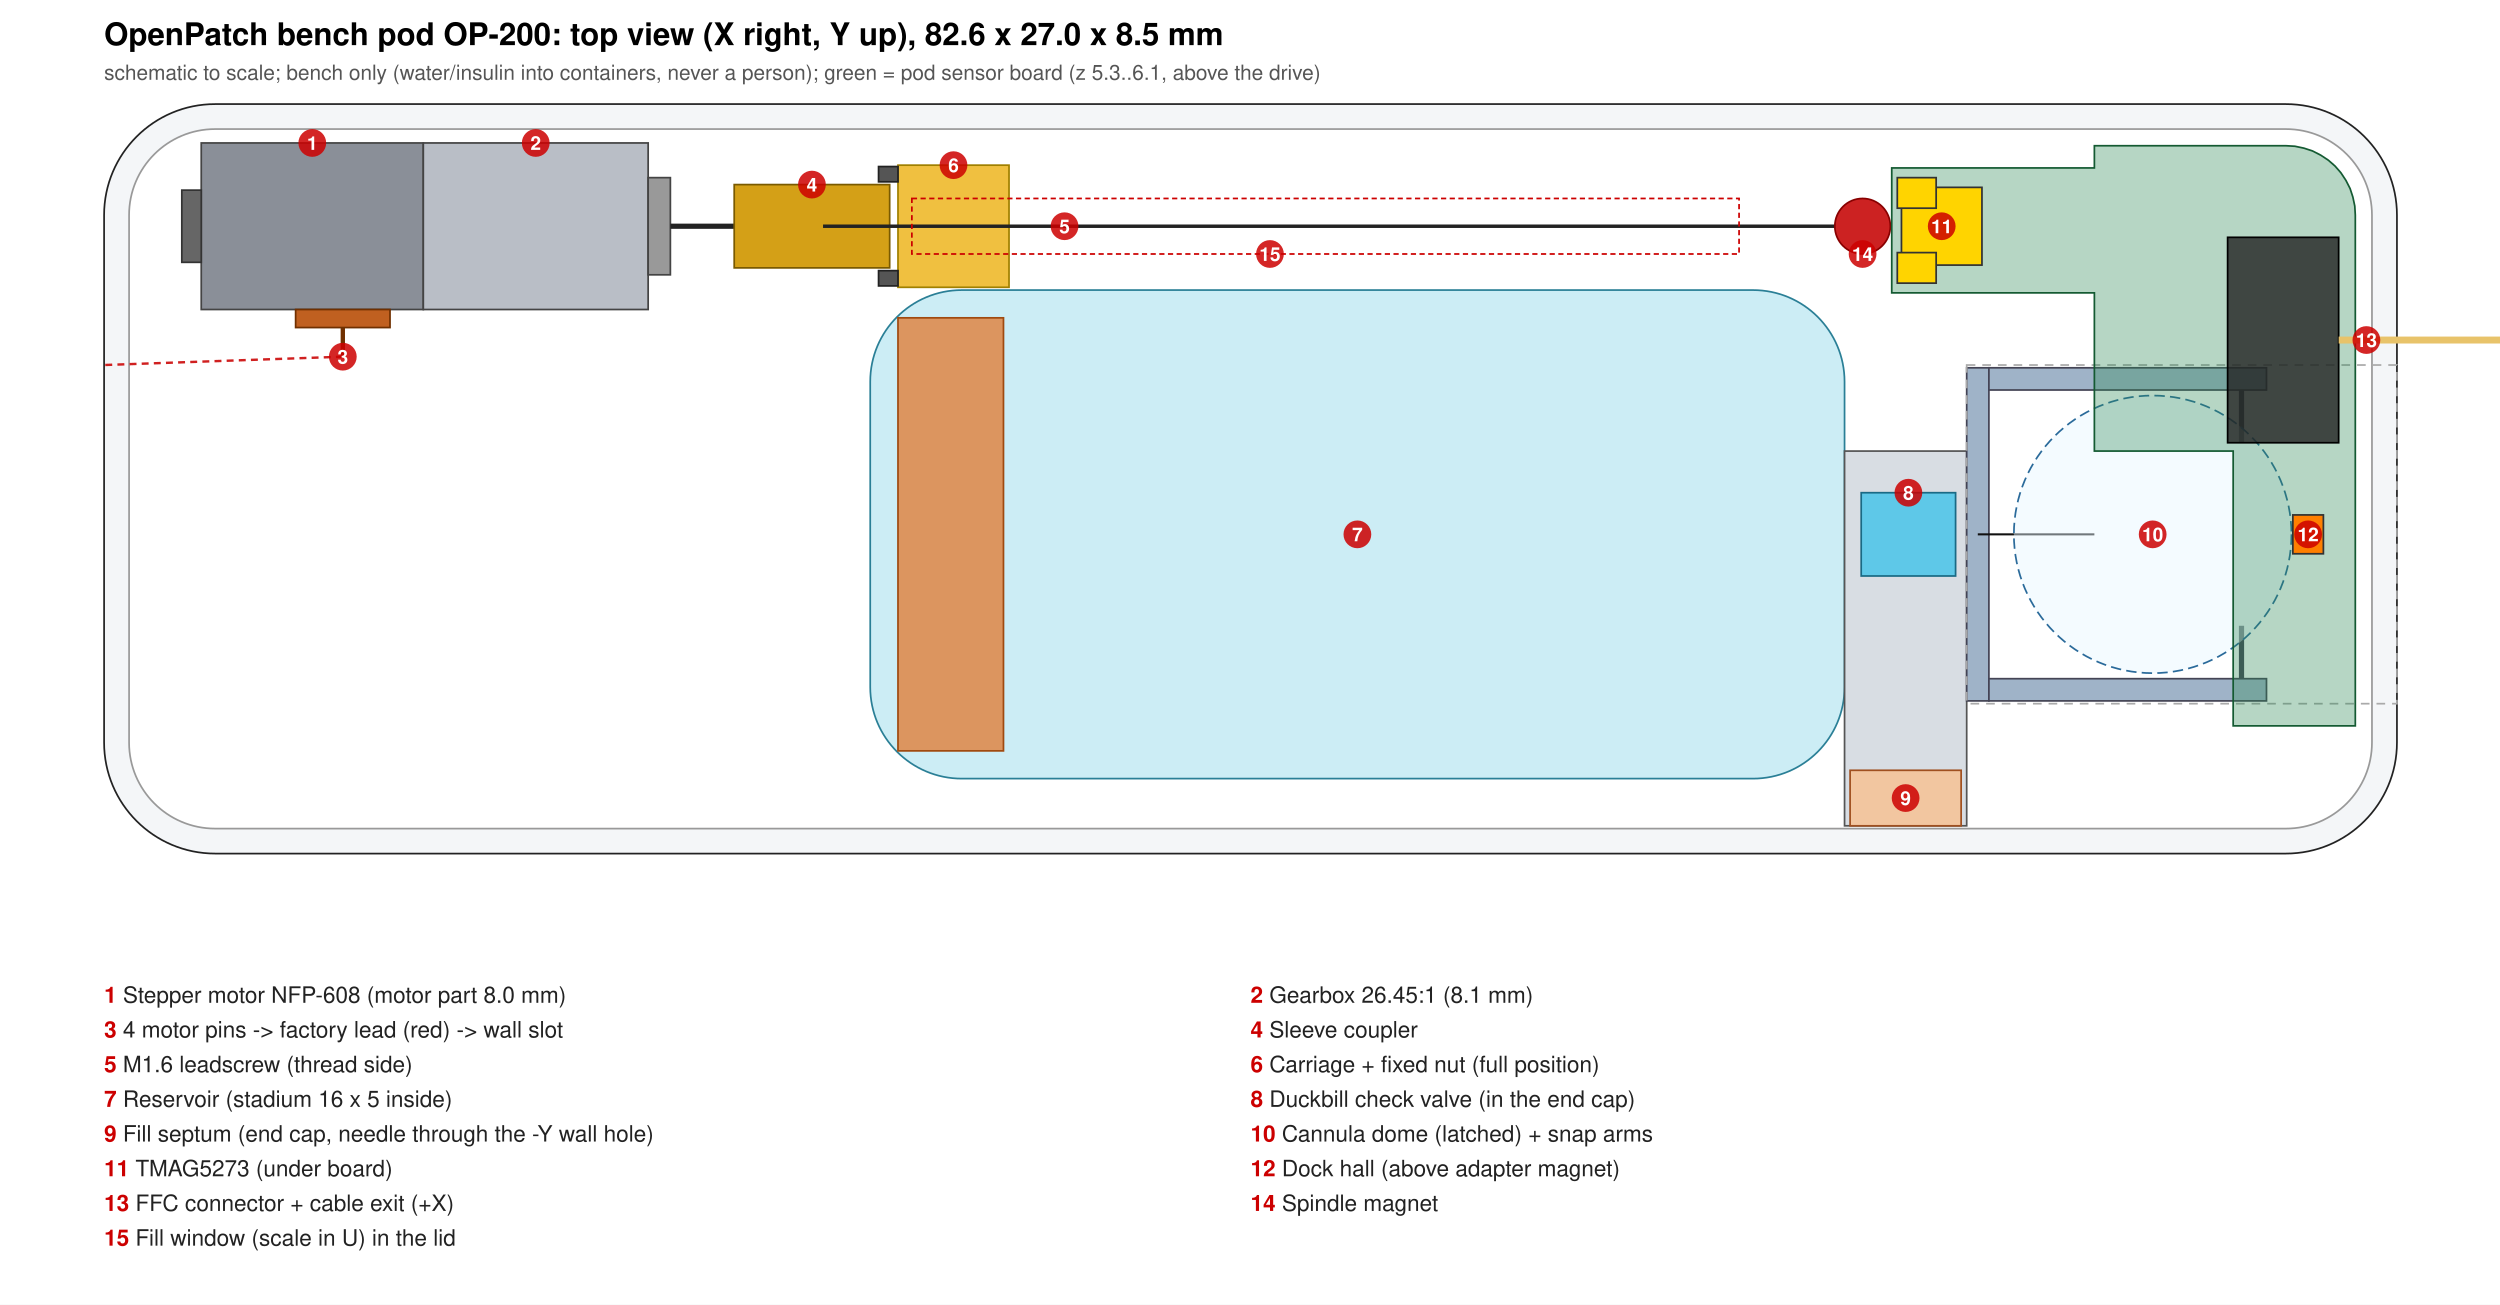
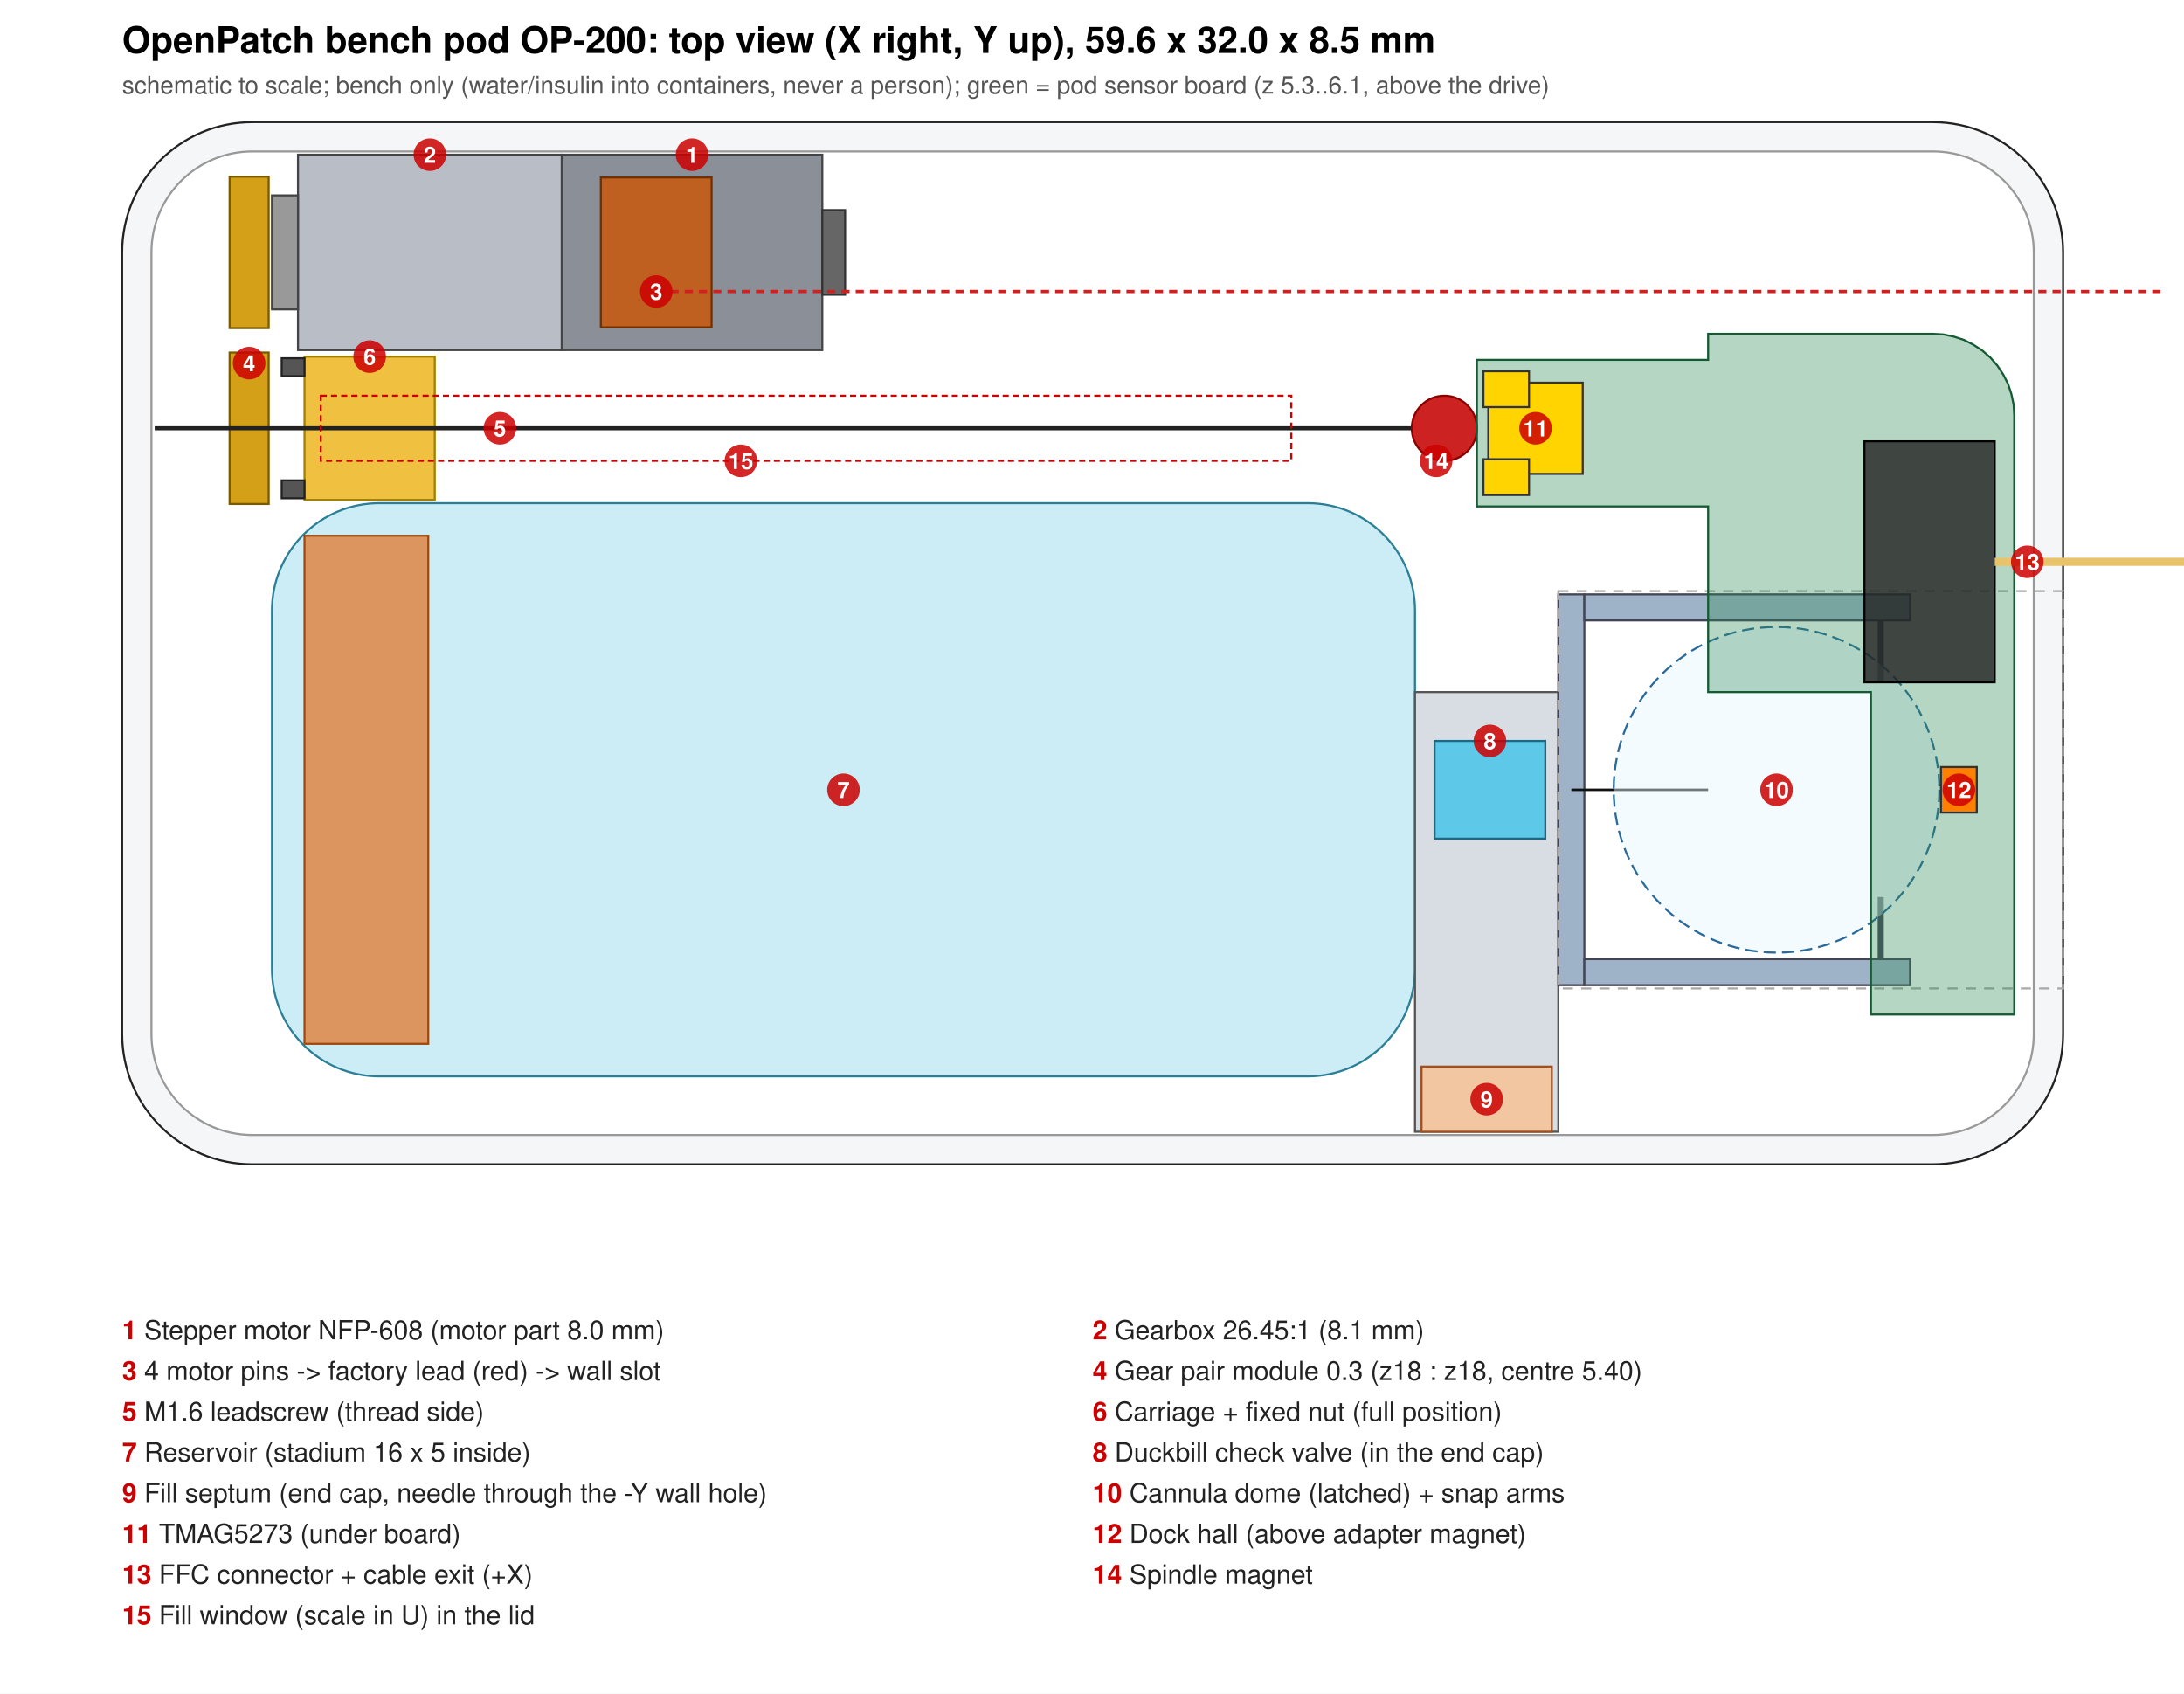
- <svg xmlns="http://www.w3.org/2000/svg" width="1441" height="752" viewBox="0 0 1441 752" font-family="Helvetica,Arial,sans-serif">
+ <svg xmlns="http://www.w3.org/2000/svg" width="1073" height="832" viewBox="0 0 1073 832" font-family="Helvetica,Arial,sans-serif">
  <rect width="100%" height="100%" fill="#ffffff" />
-   <text x="60" y="26" font-size="18" font-weight="bold">OpenPatch bench pod OP-200: top view (X right, Y up), 82.6 x 27.0 x 8.5 mm</text>
+   <text x="60" y="26" font-size="18" font-weight="bold">OpenPatch bench pod OP-200: top view (X right, Y up), 59.6 x 32.0 x 8.5 mm</text>
  <text x="60" y="46" font-size="12" fill="#555">schematic to scale; bench only (water/insulin into containers, never a person); green = pod sensor board (z 5.3..6.1, above the drive)</text>
-   <rect x="60.0" y="60.0" width="1321.6" height="432.0" rx="64.0" fill="#f4f6f8" fill-opacity="1.0" stroke="#222" stroke-width="1" />
-   <rect x="74.4" y="74.4" width="1292.8" height="403.2" rx="49.6" fill="#ffffff" fill-opacity="1.0" stroke="#999" stroke-width="1" />
-   <rect x="501.6" y="167.2" width="561.6" height="281.6" rx="52.8" fill="#bfe8f2" fill-opacity="0.8" stroke="#2a7f96" stroke-width="1" />
-   <rect x="517.6" y="183.2" width="60.8" height="249.6" rx="0.0" fill="#e0803a" fill-opacity="0.8" stroke="#a04a10" stroke-width="1" />
-   <rect x="517.6" y="95.2" width="64.0" height="70.4" rx="0.0" fill="#f0c040" fill-opacity="1.0" stroke="#a08000" stroke-width="1" />
-   <rect x="116.0" y="82.4" width="128.0" height="96.0" rx="0.0" fill="#8a8f98" fill-opacity="1.0" stroke="#444" stroke-width="1" />
-   <rect x="244.0" y="82.4" width="129.6" height="96.0" rx="0.0" fill="#b9bec6" fill-opacity="1.0" stroke="#444" stroke-width="1" />
-   <rect x="104.8" y="109.6" width="11.2" height="41.6" rx="0.0" fill="#666" fill-opacity="1.0" stroke="#333" stroke-width="1" />
-   <rect x="373.6" y="102.4" width="12.8" height="56.0" rx="0.0" fill="#999" fill-opacity="1.0" stroke="#444" stroke-width="1" />
-   <line x1="386.4" y1="130.4" x2="471.2" y2="130.4" stroke="#222" stroke-width="3" />
-   <rect x="423.2" y="106.4" width="89.6" height="48.0" rx="0.0" fill="#d4a017" fill-opacity="1.0" stroke="#7a5a00" stroke-width="1" />
-   <line x1="474.4" y1="130.4" x2="1065.6" y2="130.4" stroke="#222" stroke-width="2" />
-   <rect x="170.4" y="178.4" width="54.4" height="10.4" rx="0.0" fill="#c06020" fill-opacity="1.0" stroke="#703000" stroke-width="1" />
-   <line x1="197.6" y1="188.8" x2="197.6" y2="205.6" stroke="#703000" stroke-width="2.5" />
-   <line x1="197.6" y1="205.6" x2="60.0" y2="210.4" stroke="#d02020" stroke-width="1.4" stroke-dasharray="4,3" />
-   <rect x="506.4" y="96.0" width="11.2" height="8.8" rx="0.0" fill="#555" fill-opacity="1.0" stroke="#222" stroke-width="1" />
-   <rect x="506.4" y="156.0" width="11.2" height="8.8" rx="0.0" fill="#555" fill-opacity="1.0" stroke="#222" stroke-width="1" />
-   <circle cx="1073.6" cy="130.4" r="16.0" fill="#cc2222" fill-opacity="1.0" stroke="#880000" stroke-width="1" />
-   <rect x="1063.2" y="260.0" width="70.4" height="216.0" rx="0.0" fill="#d8dde3" fill-opacity="1.0" stroke="#555" stroke-width="1" />
-   <rect x="1133.6" y="212.0" width="12.8" height="192.0" rx="0.0" fill="#9fb3c8" fill-opacity="1.0" stroke="#445" stroke-width="1" />
-   <rect x="1066.4" y="444.0" width="64.0" height="32.0" rx="0.0" fill="#f2c6a0" fill-opacity="1.0" stroke="#a05020" stroke-width="1" />
-   <rect x="1072.8" y="284.0" width="54.4" height="48.0" rx="0.0" fill="#5ec8e8" fill-opacity="1.0" stroke="#1a6a85" stroke-width="1" />
-   <line x1="1140.0" y1="308.0" x2="1207.2" y2="308.0" stroke="#111" stroke-width="1.2" />
-   <rect x="1133.6" y="210.4" width="248.0" height="195.2" rx="0.0" fill="#ffffff" fill-opacity="0.0" stroke="#aaa" stroke-width="1" stroke-dasharray="5,4" />
-   <rect x="1146.4" y="391.2" width="160.0" height="12.8" rx="0.0" fill="#9fb3c8" fill-opacity="1.0" stroke="#445" stroke-width="1" />
-   <line x1="1292.0" y1="360.7" x2="1292.0" y2="391.2" stroke="#445" stroke-width="3" />
-   <rect x="1146.4" y="212.0" width="160.0" height="12.8" rx="0.0" fill="#9fb3c8" fill-opacity="1.0" stroke="#445" stroke-width="1" />
-   <line x1="1292.0" y1="255.3" x2="1292.0" y2="224.8" stroke="#445" stroke-width="3" />
-   <circle cx="1240.8" cy="308.0" r="80.0" fill="#e8f6ff" fill-opacity="0.45" stroke="#2a6a9a" stroke-width="1" stroke-dasharray="6,3" />
-   <polygon points="1090.4,168.8 1207.2,168.8 1207.2,260.0 1287.2,260.0 1287.2,418.4 1357.6,418.4 1357.6,260.0 1357.6,124.0 1357.3,118.8 1356.2,113.6 1354.6,108.7 1352.2,104.0 1349.3,99.6 1345.9,95.7 1342.0,92.3 1337.6,89.4 1332.9,87.0 1328.0,85.4 1322.8,84.3 1317.6,84.0 1207.2,84.0 1207.2,96.8 1090.4,96.8" fill="#2e8b57" fill-opacity="0.35" stroke="#145a32" stroke-width="1" />
-   <rect x="1096.0" y="108.0" width="46.4" height="44.8" rx="0.0" fill="#ffd400" fill-opacity="1.0" stroke="#333" stroke-width="1" />
-   <rect x="1093.6" y="145.6" width="22.4" height="17.6" rx="0.0" fill="#ffd400" fill-opacity="1.0" stroke="#333" stroke-width="1" />
-   <rect x="1093.6" y="102.4" width="22.4" height="17.6" rx="0.0" fill="#ffd400" fill-opacity="1.0" stroke="#333" stroke-width="1" />
-   <rect x="1321.6" y="296.8" width="17.6" height="22.4" rx="0.0" fill="#ff7f00" fill-opacity="1.0" stroke="#333" stroke-width="1" />
-   <rect x="1284.0" y="136.8" width="64.0" height="118.4" rx="0.0" fill="#222" fill-opacity="0.8" stroke="#000" stroke-width="1" />
-   <line x1="1348.0" y1="196.0" x2="1445.6" y2="196.0" stroke="#e8c36a" stroke-width="4" />
-   <rect x="525.6" y="114.4" width="476.8" height="32.0" rx="0.0" fill="#ffffff" fill-opacity="0.0" stroke="#c00" stroke-width="1" stroke-dasharray="3,2" />
-   <circle cx="180.0" cy="82.4" r="8" fill="#c00" fill-opacity="0.85" />
-   <text x="180.0" y="86.4" font-size="11" fill="#fff" text-anchor="middle" font-weight="bold">1</text>
-   <text x="60.0" y="578" font-size="13" fill="#222">
+   <rect x="60.0" y="60.0" width="953.6" height="512.0" rx="64.0" fill="#f4f6f8" fill-opacity="1.0" stroke="#222" stroke-width="1" />
+   <rect x="74.4" y="74.4" width="924.8" height="483.2" rx="49.6" fill="#ffffff" fill-opacity="1.0" stroke="#999" stroke-width="1" />
+   <rect x="133.6" y="247.2" width="561.6" height="281.6" rx="52.8" fill="#bfe8f2" fill-opacity="0.8" stroke="#2a7f96" stroke-width="1" />
+   <rect x="149.6" y="263.2" width="60.8" height="249.6" rx="0.0" fill="#e0803a" fill-opacity="0.8" stroke="#a04a10" stroke-width="1" />
+   <rect x="149.6" y="175.2" width="64.0" height="70.4" rx="0.0" fill="#f0c040" fill-opacity="1.0" stroke="#a08000" stroke-width="1" />
+   <rect x="146.4" y="76.0" width="129.6" height="96.0" rx="0.0" fill="#b9bec6" fill-opacity="1.0" stroke="#444" stroke-width="1" />
+   <rect x="276.0" y="76.0" width="128.0" height="96.0" rx="0.0" fill="#8a8f98" fill-opacity="1.0" stroke="#444" stroke-width="1" />
+   <rect x="404.0" y="103.2" width="11.2" height="41.6" rx="0.0" fill="#666" fill-opacity="1.0" stroke="#333" stroke-width="1" />
+   <rect x="133.6" y="96.0" width="12.8" height="56.0" rx="0.0" fill="#999" fill-opacity="1.0" stroke="#444" stroke-width="1" />
+   <rect x="112.8" y="173.2" width="19.2" height="74.4" rx="0.0" fill="#d4a017" fill-opacity="1.0" stroke="#7a5a00" stroke-width="1" />
+   <rect x="112.8" y="86.8" width="19.2" height="74.4" rx="0.0" fill="#d4a017" fill-opacity="1.0" stroke="#7a5a00" stroke-width="1" />
+   <line x1="76.0" y1="210.4" x2="697.6" y2="210.4" stroke="#222" stroke-width="2" />
+   <rect x="295.2" y="87.2" width="54.4" height="73.6" rx="0.0" fill="#c06020" fill-opacity="1.0" stroke="#703000" stroke-width="1" />
+   <line x1="322.4" y1="143.2" x2="1061.6" y2="143.2" stroke="#d02020" stroke-width="1.6" stroke-dasharray="4,3" />
+   <rect x="138.4" y="176.0" width="11.2" height="8.8" rx="0.0" fill="#555" fill-opacity="1.0" stroke="#222" stroke-width="1" />
+   <rect x="138.4" y="236.0" width="11.2" height="8.8" rx="0.0" fill="#555" fill-opacity="1.0" stroke="#222" stroke-width="1" />
+   <circle cx="709.6" cy="210.4" r="16.0" fill="#cc2222" fill-opacity="1.0" stroke="#880000" stroke-width="1" />
+   <rect x="695.2" y="340.0" width="70.4" height="216.0" rx="0.0" fill="#d8dde3" fill-opacity="1.0" stroke="#555" stroke-width="1" />
+   <rect x="765.6" y="292.0" width="12.8" height="192.0" rx="0.0" fill="#9fb3c8" fill-opacity="1.0" stroke="#445" stroke-width="1" />
+   <rect x="698.4" y="524.0" width="64.0" height="32.0" rx="0.0" fill="#f2c6a0" fill-opacity="1.0" stroke="#a05020" stroke-width="1" />
+   <rect x="704.8" y="364.0" width="54.4" height="48.0" rx="0.0" fill="#5ec8e8" fill-opacity="1.0" stroke="#1a6a85" stroke-width="1" />
+   <line x1="772.0" y1="388.0" x2="839.2" y2="388.0" stroke="#111" stroke-width="1.2" />
+   <rect x="765.6" y="290.4" width="248.0" height="195.2" rx="0.0" fill="#ffffff" fill-opacity="0.0" stroke="#aaa" stroke-width="1" stroke-dasharray="5,4" />
+   <rect x="778.4" y="471.2" width="160.0" height="12.8" rx="0.0" fill="#9fb3c8" fill-opacity="1.0" stroke="#445" stroke-width="1" />
+   <line x1="924.0" y1="440.7" x2="924.0" y2="471.2" stroke="#445" stroke-width="3" />
+   <rect x="778.4" y="292.0" width="160.0" height="12.8" rx="0.0" fill="#9fb3c8" fill-opacity="1.0" stroke="#445" stroke-width="1" />
+   <line x1="924.0" y1="335.3" x2="924.0" y2="304.8" stroke="#445" stroke-width="3" />
+   <circle cx="872.8" cy="388.0" r="80.0" fill="#e8f6ff" fill-opacity="0.45" stroke="#2a6a9a" stroke-width="1" stroke-dasharray="6,3" />
+   <polygon points="725.6,248.8 839.2,248.8 839.2,340.0 919.2,340.0 919.2,498.4 989.6,498.4 989.6,340.0 989.6,204.0 989.3,198.8 988.2,193.6 986.6,188.7 984.2,184.0 981.3,179.6 977.9,175.7 974.0,172.3 969.6,169.4 964.9,167.0 960.0,165.4 954.8,164.3 949.6,164.0 839.2,164.0 839.2,176.8 725.6,176.8" fill="#2e8b57" fill-opacity="0.35" stroke="#145a32" stroke-width="1" />
+   <rect x="731.2" y="188.0" width="46.4" height="44.8" rx="0.0" fill="#ffd400" fill-opacity="1.0" stroke="#333" stroke-width="1" />
+   <rect x="728.8" y="225.6" width="22.4" height="17.6" rx="0.0" fill="#ffd400" fill-opacity="1.0" stroke="#333" stroke-width="1" />
+   <rect x="728.8" y="182.4" width="22.4" height="17.6" rx="0.0" fill="#ffd400" fill-opacity="1.0" stroke="#333" stroke-width="1" />
+   <rect x="953.6" y="376.8" width="17.6" height="22.4" rx="0.0" fill="#ff7f00" fill-opacity="1.0" stroke="#333" stroke-width="1" />
+   <rect x="916.0" y="216.8" width="64.0" height="118.4" rx="0.0" fill="#222" fill-opacity="0.8" stroke="#000" stroke-width="1" />
+   <line x1="980.0" y1="276.0" x2="1077.6" y2="276.0" stroke="#e8c36a" stroke-width="4" />
+   <rect x="157.6" y="194.4" width="476.8" height="32.0" rx="0.0" fill="#ffffff" fill-opacity="0.0" stroke="#c00" stroke-width="1" stroke-dasharray="3,2" />
+   <circle cx="340.0" cy="76.0" r="8" fill="#c00" fill-opacity="0.85" />
+   <text x="340.0" y="80.0" font-size="11" fill="#fff" text-anchor="middle" font-weight="bold">1</text>
+   <text x="60.0" y="658" font-size="13" fill="#222">
    <tspan fill="#c00" font-weight="bold">1</tspan>  Stepper motor NFP-608 (motor part 8.0 mm)</text>
-   <circle cx="308.8" cy="82.4" r="8" fill="#c00" fill-opacity="0.85" />
-   <text x="308.8" y="86.4" font-size="11" fill="#fff" text-anchor="middle" font-weight="bold">2</text>
-   <text x="720.8" y="578" font-size="13" fill="#222">
+   <circle cx="211.2" cy="76.0" r="8" fill="#c00" fill-opacity="0.85" />
+   <text x="211.2" y="80.0" font-size="11" fill="#fff" text-anchor="middle" font-weight="bold">2</text>
+   <text x="536.8" y="658" font-size="13" fill="#222">
    <tspan fill="#c00" font-weight="bold">2</tspan>  Gearbox 26.45:1 (8.1 mm)</text>
-   <circle cx="197.6" cy="205.6" r="8" fill="#c00" fill-opacity="0.85" />
-   <text x="197.6" y="209.6" font-size="11" fill="#fff" text-anchor="middle" font-weight="bold">3</text>
-   <text x="60.0" y="598" font-size="13" fill="#222">
+   <circle cx="322.4" cy="143.2" r="8" fill="#c00" fill-opacity="0.85" />
+   <text x="322.4" y="147.2" font-size="11" fill="#fff" text-anchor="middle" font-weight="bold">3</text>
+   <text x="60.0" y="678" font-size="13" fill="#222">
    <tspan fill="#c00" font-weight="bold">3</tspan>  4 motor pins -&gt; factory lead (red) -&gt; wall slot</text>
-   <circle cx="468.0" cy="106.4" r="8" fill="#c00" fill-opacity="0.85" />
-   <text x="468.0" y="110.4" font-size="11" fill="#fff" text-anchor="middle" font-weight="bold">4</text>
-   <text x="720.8" y="598" font-size="13" fill="#222">
-     <tspan fill="#c00" font-weight="bold">4</tspan>  Sleeve coupler</text>
-   <circle cx="613.6" cy="130.4" r="8" fill="#c00" fill-opacity="0.85" />
-   <text x="613.6" y="134.4" font-size="11" fill="#fff" text-anchor="middle" font-weight="bold">5</text>
-   <text x="60.0" y="618" font-size="13" fill="#222">
+   <circle cx="122.4" cy="178.4" r="8" fill="#c00" fill-opacity="0.85" />
+   <text x="122.4" y="182.4" font-size="11" fill="#fff" text-anchor="middle" font-weight="bold">4</text>
+   <text x="536.8" y="678" font-size="13" fill="#222">
+     <tspan fill="#c00" font-weight="bold">4</tspan>  Gear pair module 0.3 (z18 : z18, centre 5.40)</text>
+   <circle cx="245.6" cy="210.4" r="8" fill="#c00" fill-opacity="0.85" />
+   <text x="245.6" y="214.4" font-size="11" fill="#fff" text-anchor="middle" font-weight="bold">5</text>
+   <text x="60.0" y="698" font-size="13" fill="#222">
    <tspan fill="#c00" font-weight="bold">5</tspan>  M1.6 leadscrew (thread side)</text>
-   <circle cx="549.6" cy="95.2" r="8" fill="#c00" fill-opacity="0.85" />
-   <text x="549.6" y="99.2" font-size="11" fill="#fff" text-anchor="middle" font-weight="bold">6</text>
-   <text x="720.8" y="618" font-size="13" fill="#222">
+   <circle cx="181.6" cy="175.2" r="8" fill="#c00" fill-opacity="0.85" />
+   <text x="181.6" y="179.2" font-size="11" fill="#fff" text-anchor="middle" font-weight="bold">6</text>
+   <text x="536.8" y="698" font-size="13" fill="#222">
    <tspan fill="#c00" font-weight="bold">6</tspan>  Carriage + fixed nut (full position)</text>
-   <circle cx="782.4" cy="308.0" r="8" fill="#c00" fill-opacity="0.85" />
-   <text x="782.4" y="312.0" font-size="11" fill="#fff" text-anchor="middle" font-weight="bold">7</text>
-   <text x="60.0" y="638" font-size="13" fill="#222">
+   <circle cx="414.4" cy="388.0" r="8" fill="#c00" fill-opacity="0.85" />
+   <text x="414.4" y="392.0" font-size="11" fill="#fff" text-anchor="middle" font-weight="bold">7</text>
+   <text x="60.0" y="718" font-size="13" fill="#222">
    <tspan fill="#c00" font-weight="bold">7</tspan>  Reservoir (stadium 16 x 5 inside)</text>
-   <circle cx="1100.0" cy="284.0" r="8" fill="#c00" fill-opacity="0.85" />
-   <text x="1100.0" y="288.0" font-size="11" fill="#fff" text-anchor="middle" font-weight="bold">8</text>
-   <text x="720.8" y="638" font-size="13" fill="#222">
+   <circle cx="732.0" cy="364.0" r="8" fill="#c00" fill-opacity="0.85" />
+   <text x="732.0" y="368.0" font-size="11" fill="#fff" text-anchor="middle" font-weight="bold">8</text>
+   <text x="536.8" y="718" font-size="13" fill="#222">
    <tspan fill="#c00" font-weight="bold">8</tspan>  Duckbill check valve (in the end cap)</text>
-   <circle cx="1098.4" cy="460.0" r="8" fill="#c00" fill-opacity="0.85" />
-   <text x="1098.4" y="464.0" font-size="11" fill="#fff" text-anchor="middle" font-weight="bold">9</text>
-   <text x="60.0" y="658" font-size="13" fill="#222">
+   <circle cx="730.4" cy="540.0" r="8" fill="#c00" fill-opacity="0.85" />
+   <text x="730.4" y="544.0" font-size="11" fill="#fff" text-anchor="middle" font-weight="bold">9</text>
+   <text x="60.0" y="738" font-size="13" fill="#222">
    <tspan fill="#c00" font-weight="bold">9</tspan>  Fill septum (end cap, needle through the -Y wall hole)</text>
-   <circle cx="1240.8" cy="308.0" r="8" fill="#c00" fill-opacity="0.85" />
-   <text x="1240.8" y="312.0" font-size="11" fill="#fff" text-anchor="middle" font-weight="bold">10</text>
-   <text x="720.8" y="658" font-size="13" fill="#222">
+   <circle cx="872.8" cy="388.0" r="8" fill="#c00" fill-opacity="0.85" />
+   <text x="872.8" y="392.0" font-size="11" fill="#fff" text-anchor="middle" font-weight="bold">10</text>
+   <text x="536.8" y="738" font-size="13" fill="#222">
    <tspan fill="#c00" font-weight="bold">10</tspan>  Cannula dome (latched) + snap arms</text>
-   <circle cx="1119.2" cy="130.4" r="8" fill="#c00" fill-opacity="0.85" />
-   <text x="1119.2" y="134.4" font-size="11" fill="#fff" text-anchor="middle" font-weight="bold">11</text>
-   <text x="60.0" y="678" font-size="13" fill="#222">
+   <circle cx="754.4" cy="210.4" r="8" fill="#c00" fill-opacity="0.85" />
+   <text x="754.4" y="214.4" font-size="11" fill="#fff" text-anchor="middle" font-weight="bold">11</text>
+   <text x="60.0" y="758" font-size="13" fill="#222">
    <tspan fill="#c00" font-weight="bold">11</tspan>  TMAG5273 (under board)</text>
-   <circle cx="1330.4" cy="308.0" r="8" fill="#c00" fill-opacity="0.85" />
-   <text x="1330.4" y="312.0" font-size="11" fill="#fff" text-anchor="middle" font-weight="bold">12</text>
-   <text x="720.8" y="678" font-size="13" fill="#222">
+   <circle cx="962.4" cy="388.0" r="8" fill="#c00" fill-opacity="0.85" />
+   <text x="962.4" y="392.0" font-size="11" fill="#fff" text-anchor="middle" font-weight="bold">12</text>
+   <text x="536.8" y="758" font-size="13" fill="#222">
    <tspan fill="#c00" font-weight="bold">12</tspan>  Dock hall (above adapter magnet)</text>
-   <circle cx="1364.0" cy="196.0" r="8" fill="#c00" fill-opacity="0.85" />
-   <text x="1364.0" y="200.0" font-size="11" fill="#fff" text-anchor="middle" font-weight="bold">13</text>
-   <text x="60.0" y="698" font-size="13" fill="#222">
+   <circle cx="996.0" cy="276.0" r="8" fill="#c00" fill-opacity="0.85" />
+   <text x="996.0" y="280.0" font-size="11" fill="#fff" text-anchor="middle" font-weight="bold">13</text>
+   <text x="60.0" y="778" font-size="13" fill="#222">
    <tspan fill="#c00" font-weight="bold">13</tspan>  FFC connector + cable exit (+X)</text>
-   <circle cx="1073.6" cy="146.4" r="8" fill="#c00" fill-opacity="0.85" />
-   <text x="1073.6" y="150.4" font-size="11" fill="#fff" text-anchor="middle" font-weight="bold">14</text>
-   <text x="720.8" y="698" font-size="13" fill="#222">
+   <circle cx="705.6" cy="226.4" r="8" fill="#c00" fill-opacity="0.85" />
+   <text x="705.6" y="230.4" font-size="11" fill="#fff" text-anchor="middle" font-weight="bold">14</text>
+   <text x="536.8" y="778" font-size="13" fill="#222">
    <tspan fill="#c00" font-weight="bold">14</tspan>  Spindle magnet</text>
-   <circle cx="732.0" cy="146.4" r="8" fill="#c00" fill-opacity="0.85" />
-   <text x="732.0" y="150.4" font-size="11" fill="#fff" text-anchor="middle" font-weight="bold">15</text>
-   <text x="60.0" y="718" font-size="13" fill="#222">
+   <circle cx="364.0" cy="226.4" r="8" fill="#c00" fill-opacity="0.85" />
+   <text x="364.0" y="230.4" font-size="11" fill="#fff" text-anchor="middle" font-weight="bold">15</text>
+   <text x="60.0" y="798" font-size="13" fill="#222">
    <tspan fill="#c00" font-weight="bold">15</tspan>  Fill window (scale in U) in the lid</text>
</svg>
